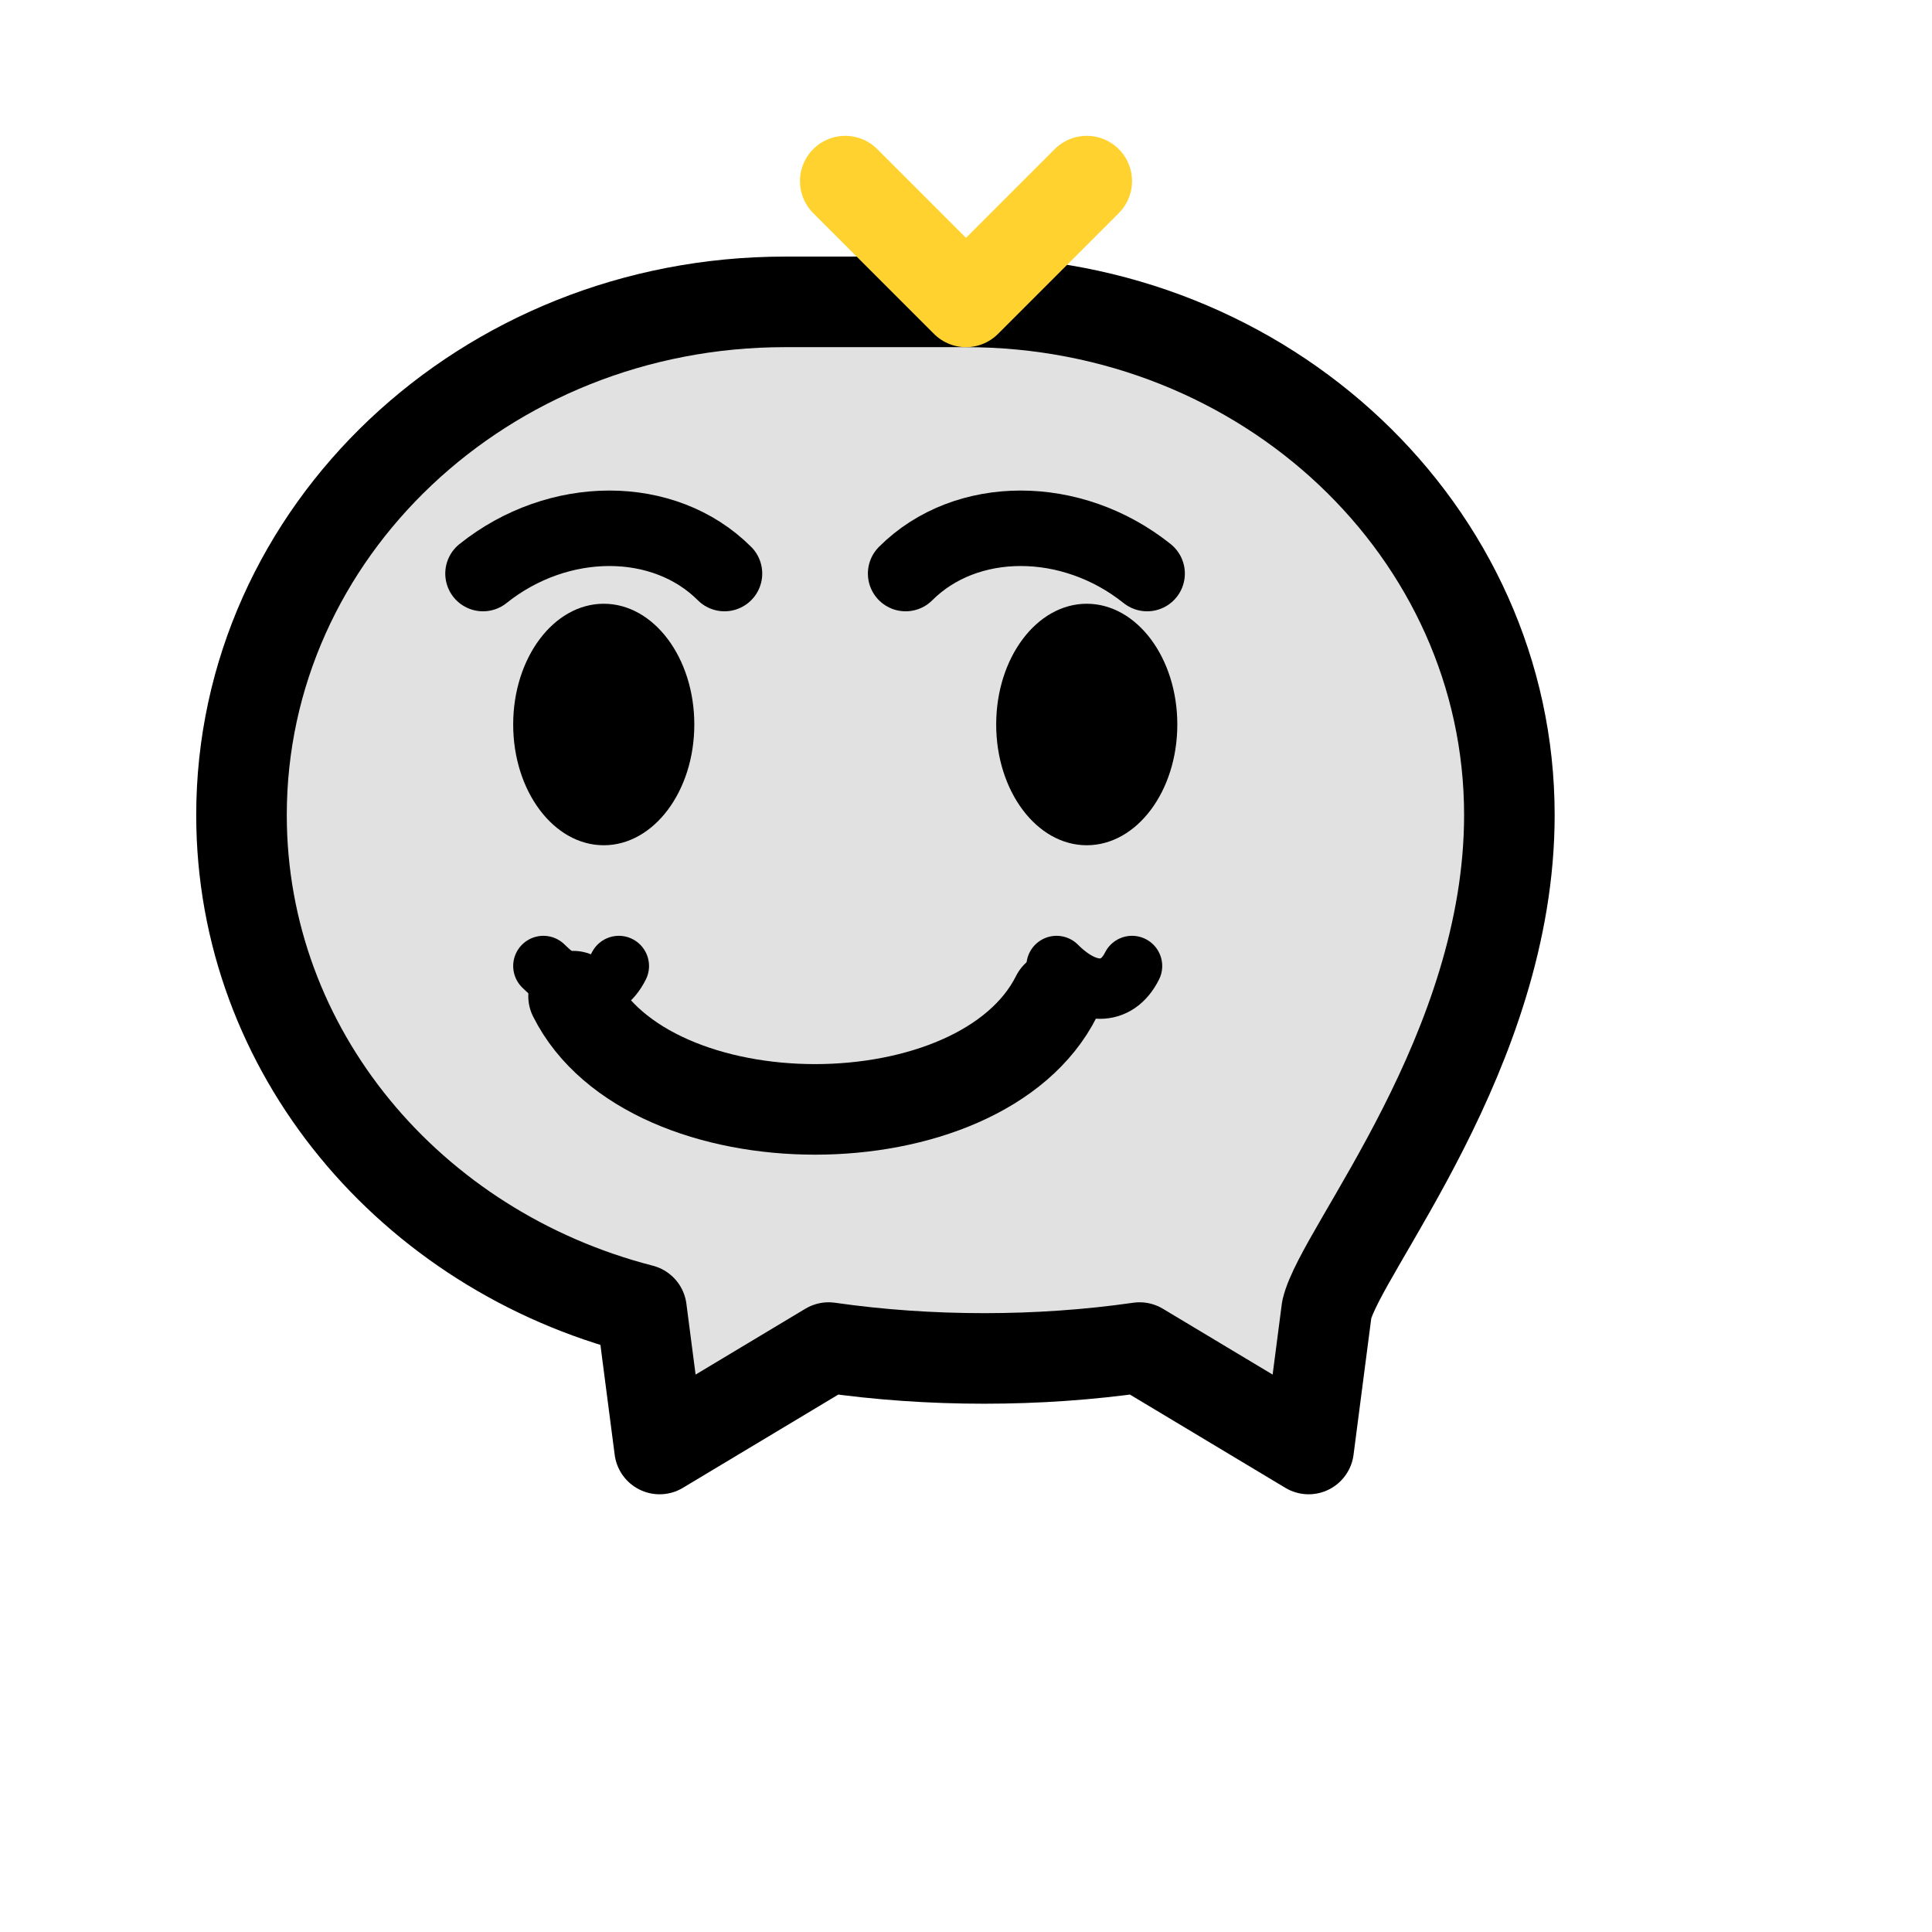
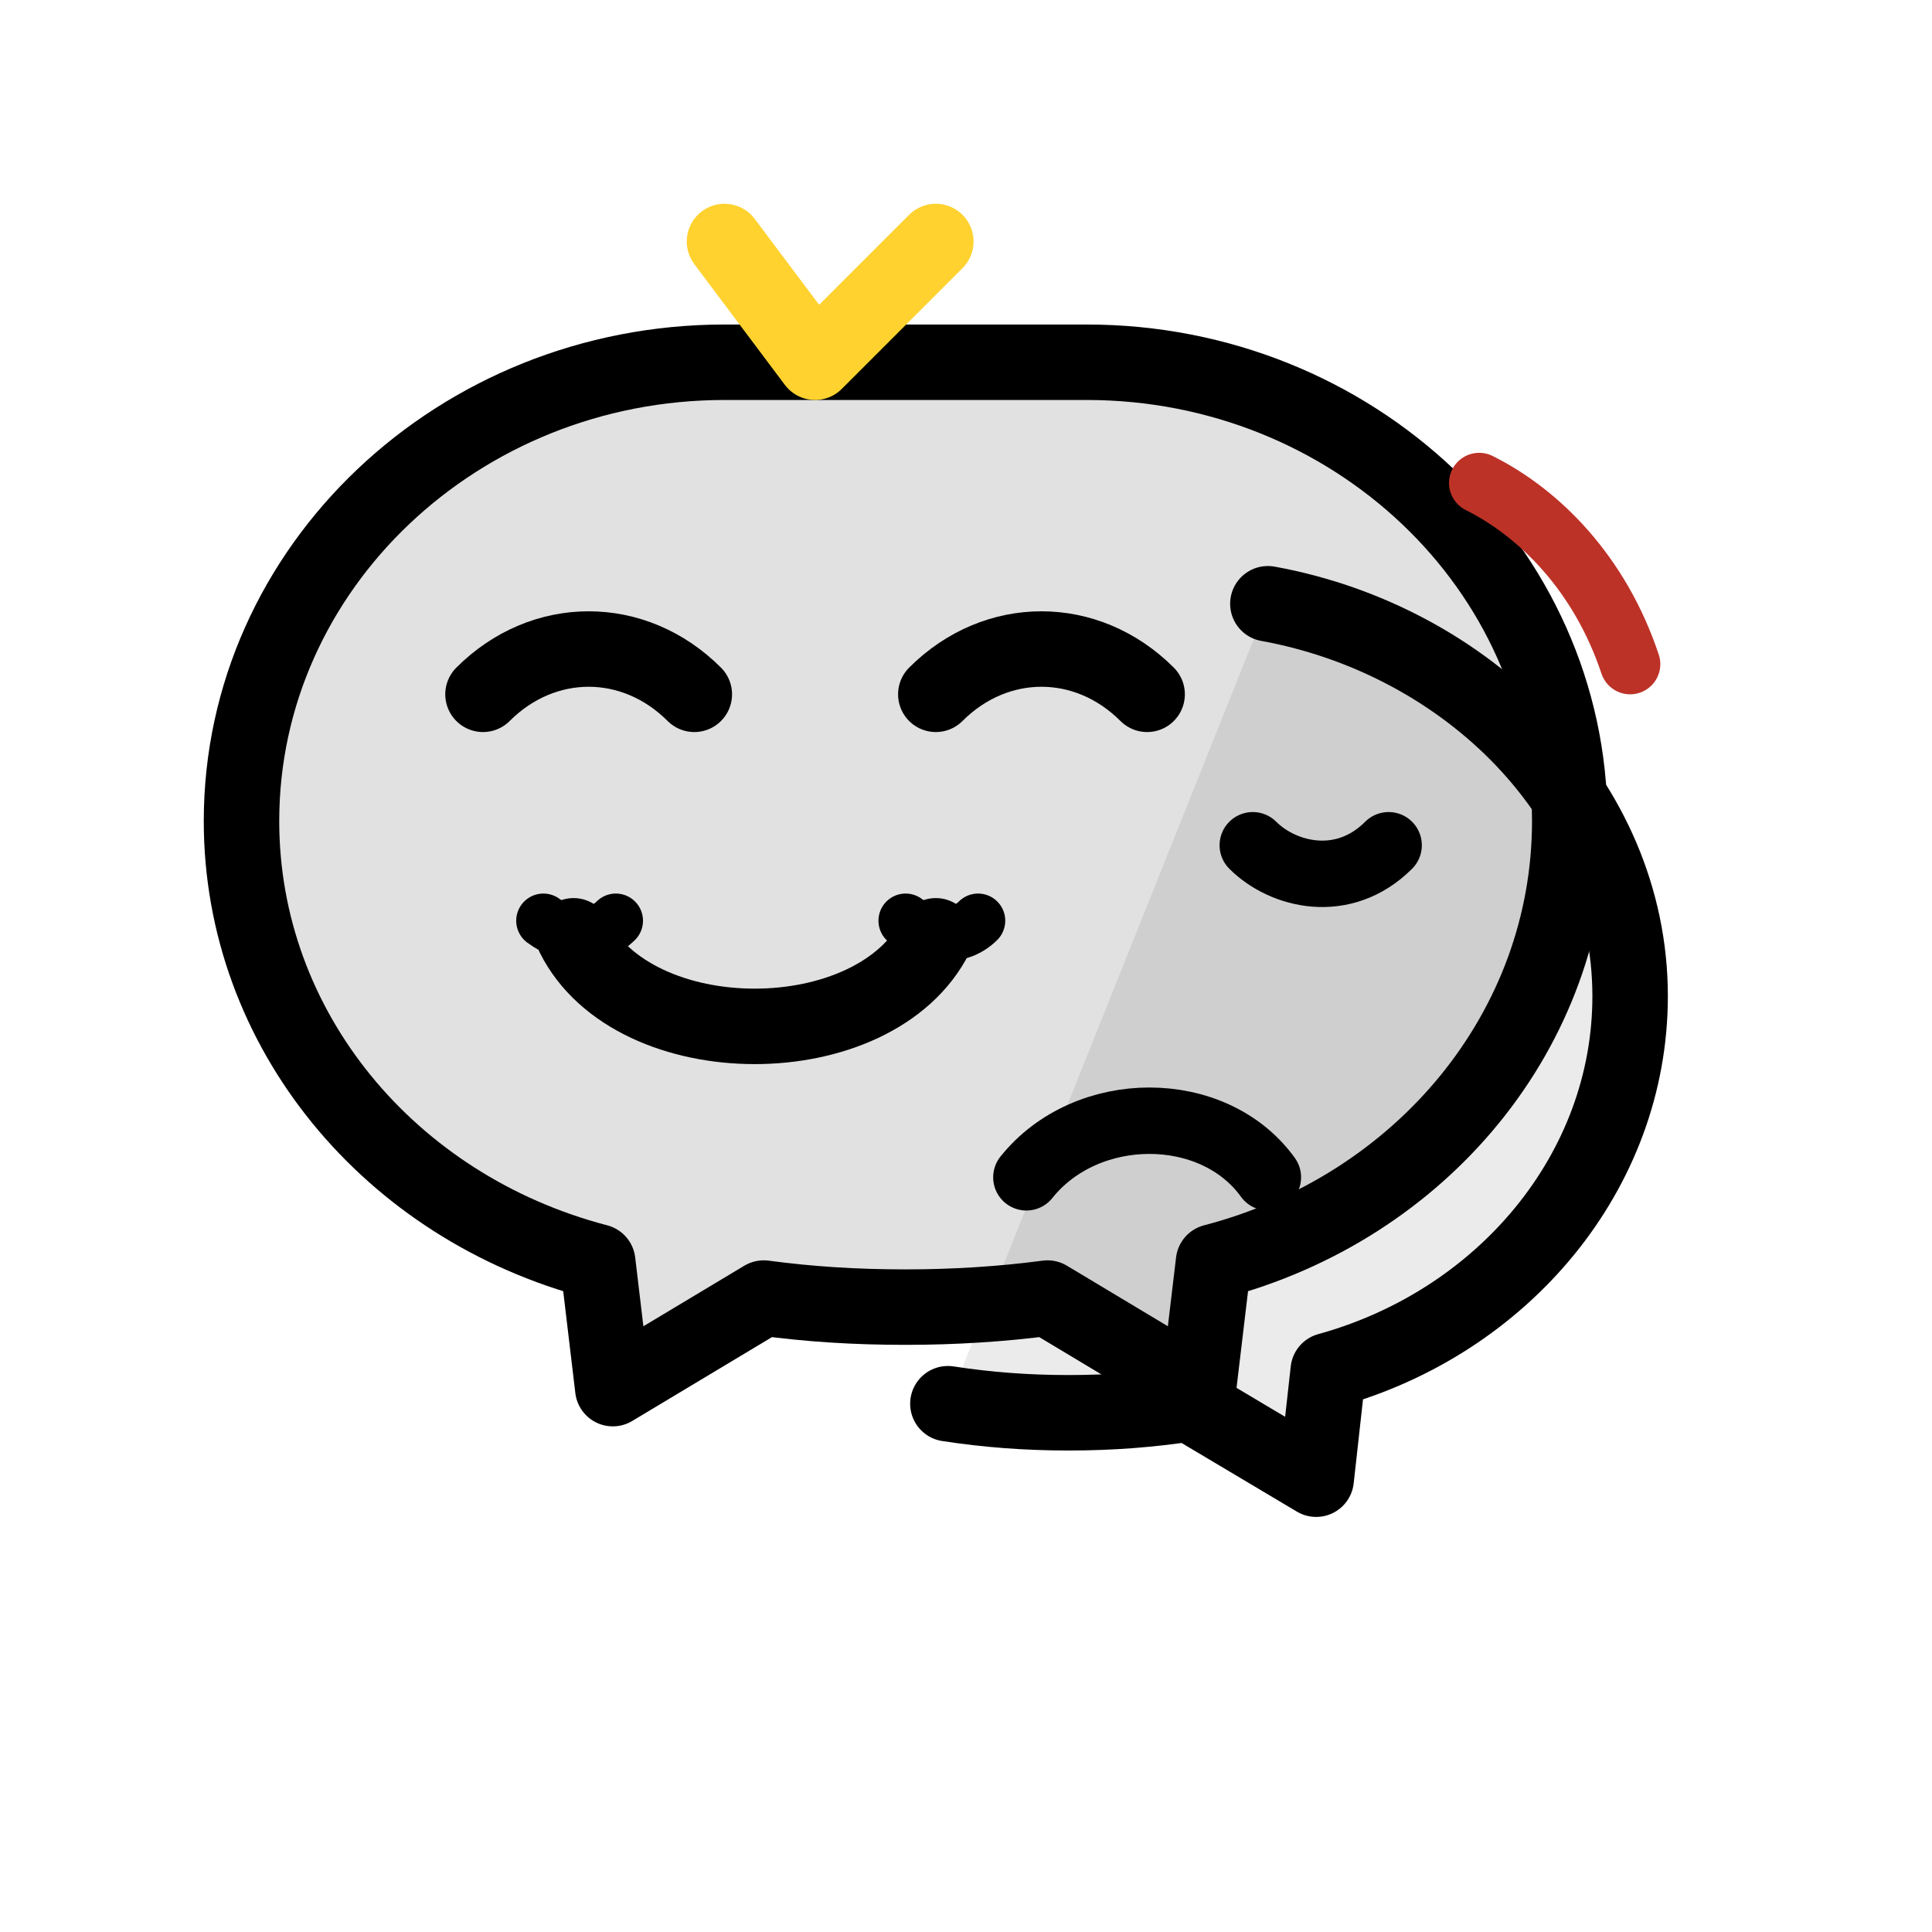
<svg xmlns="http://www.w3.org/2000/svg" viewBox="0 0 64 64" fill="none">
-   <path d="M26 10c-9.94 0-18 7.61-18 17 0 7.82 5.59 14.41 13.25 16.38l.6 4.62 5.6-3.36c1.67.24 3.4.36 5.15.36 1.75 0 3.48-.12 5.15-.36l5.6 3.36.6-4.62C44.41 41.41 50 34.82 50 27c0-9.39-8.06-17-18-17h-6z" fill="currentColor" fill-opacity="0.12" />
-   <path d="M26 10c-9.94 0-18 7.61-18 17 0 7.82 5.59 14.41 13.25 16.38l.6 4.62 5.6-3.36c1.67.24 3.4.36 5.15.36 1.75 0 3.48-.12 5.15-.36l5.6 3.36.6-4.62C44.41 41.41 50 34.82 50 27c0-9.39-8.06-17-18-17h-6z" stroke="currentColor" stroke-width="3" stroke-linecap="round" stroke-linejoin="round" />
-   <ellipse cx="20" cy="24" rx="3" ry="4" fill="currentColor" />
-   <ellipse cx="36" cy="24" rx="3" ry="4" fill="currentColor" />
-   <path d="M19 33c2.5 5 13.5 5 16 0" stroke="currentColor" stroke-width="3" stroke-linecap="round" />
-   <path d="M18 32c1 1 2 1 2.5 0M35 32c1 1 2 1 2.5 0" stroke="currentColor" stroke-width="2" stroke-linecap="round" />
-   <path d="M16 19c2.5-2 6-2 8 0M30 19c2-2 5.5-2 8 0" stroke="currentColor" stroke-width="2.5" stroke-linecap="round" />
-   <path d="M28 6l4 4 4-4" stroke="#ffd22f" stroke-width="3" stroke-linecap="round" stroke-linejoin="round" />
+   <g>
+     <path d="M24 12c-8.8 0-16 6.8-16 15.2 0 6.9 4.9 12.8 11.8 14.6l.5 4.2 5-3c1.5.2 3 .3 4.7.3 1.6 0 3.2-.1 4.7-.3l5 3 .5-4.2c6.9-1.8 11.8-7.7 11.8-14.6 0-8.4-7.2-15.2-16-15.2h-7z" fill="currentColor" fill-opacity="0.12" />
+     <path d="M24 12c-8.8 0-16 6.8-16 15.2 0 6.9 4.9 12.8 11.8 14.6l.5 4.2 5-3c1.5.2 3 .3 4.7.3 1.6 0 3.2-.1 4.7-.3l5 3 .5-4.2c6.9-1.8 11.8-7.7 11.8-14.6 0-8.4-7.2-15.2-16-15.2h-7z" stroke="currentColor" stroke-width="2.5" stroke-linecap="round" stroke-linejoin="round" />
+     <path d="M16 23c2-2 5-2 7 0" stroke="currentColor" stroke-width="2.5" stroke-linecap="round" />
+     <path d="M31 23c2-2 5-2 7 0" stroke="currentColor" stroke-width="2.5" stroke-linecap="round" />
+     <path d="M19 31c2 4 10 4 12 0" stroke="currentColor" stroke-width="2.5" stroke-linecap="round" />
+     <path d="M18 30.5c.8.6 1.8.6 2.4 0M30 30.5c.8.6 1.8.6 2.4 0" stroke="currentColor" stroke-width="1.8" stroke-linecap="round" />
+     <path d="M24 8l3 4 4-4" stroke="#ffd22f" stroke-width="2.5" stroke-linecap="round" stroke-linejoin="round" />
+   </g>
+   <g>
+     <path d="M42 20c6.6 1.2 12 6.5 12 13 0 5.8-4.2 10.8-10 12.4l-.4 3.6-4.2-2.5c-1.3.2-2.6.3-4 .3-1.4 0-2.7-.1-4-.3" stroke="currentColor" stroke-width="2.5" stroke-linecap="round" stroke-linejoin="round" />
+     <path d="M42 20c6.6 1.2 12 6.5 12 13 0 5.8-4.2 10.8-10 12.4l-.4 3.6-4.2-2.5c-1.3.2-2.6.3-4 .3-1.4 0-2.7-.1-4-.3" fill="currentColor" fill-opacity="0.08" />
+     <path d="M46 28c-1.5 1.5-3.5 1-4.5 0" stroke="currentColor" stroke-width="2.2" stroke-linecap="round" />
+     <path d="M42 39c-1.8-2.5-6-2.5-8 0" stroke="currentColor" stroke-width="2.2" stroke-linecap="round" />
+     <path d="M49 16c2 1 4 3 5 6" stroke="#bd3227" stroke-width="2" stroke-linecap="round" />
+   </g>
</svg>
